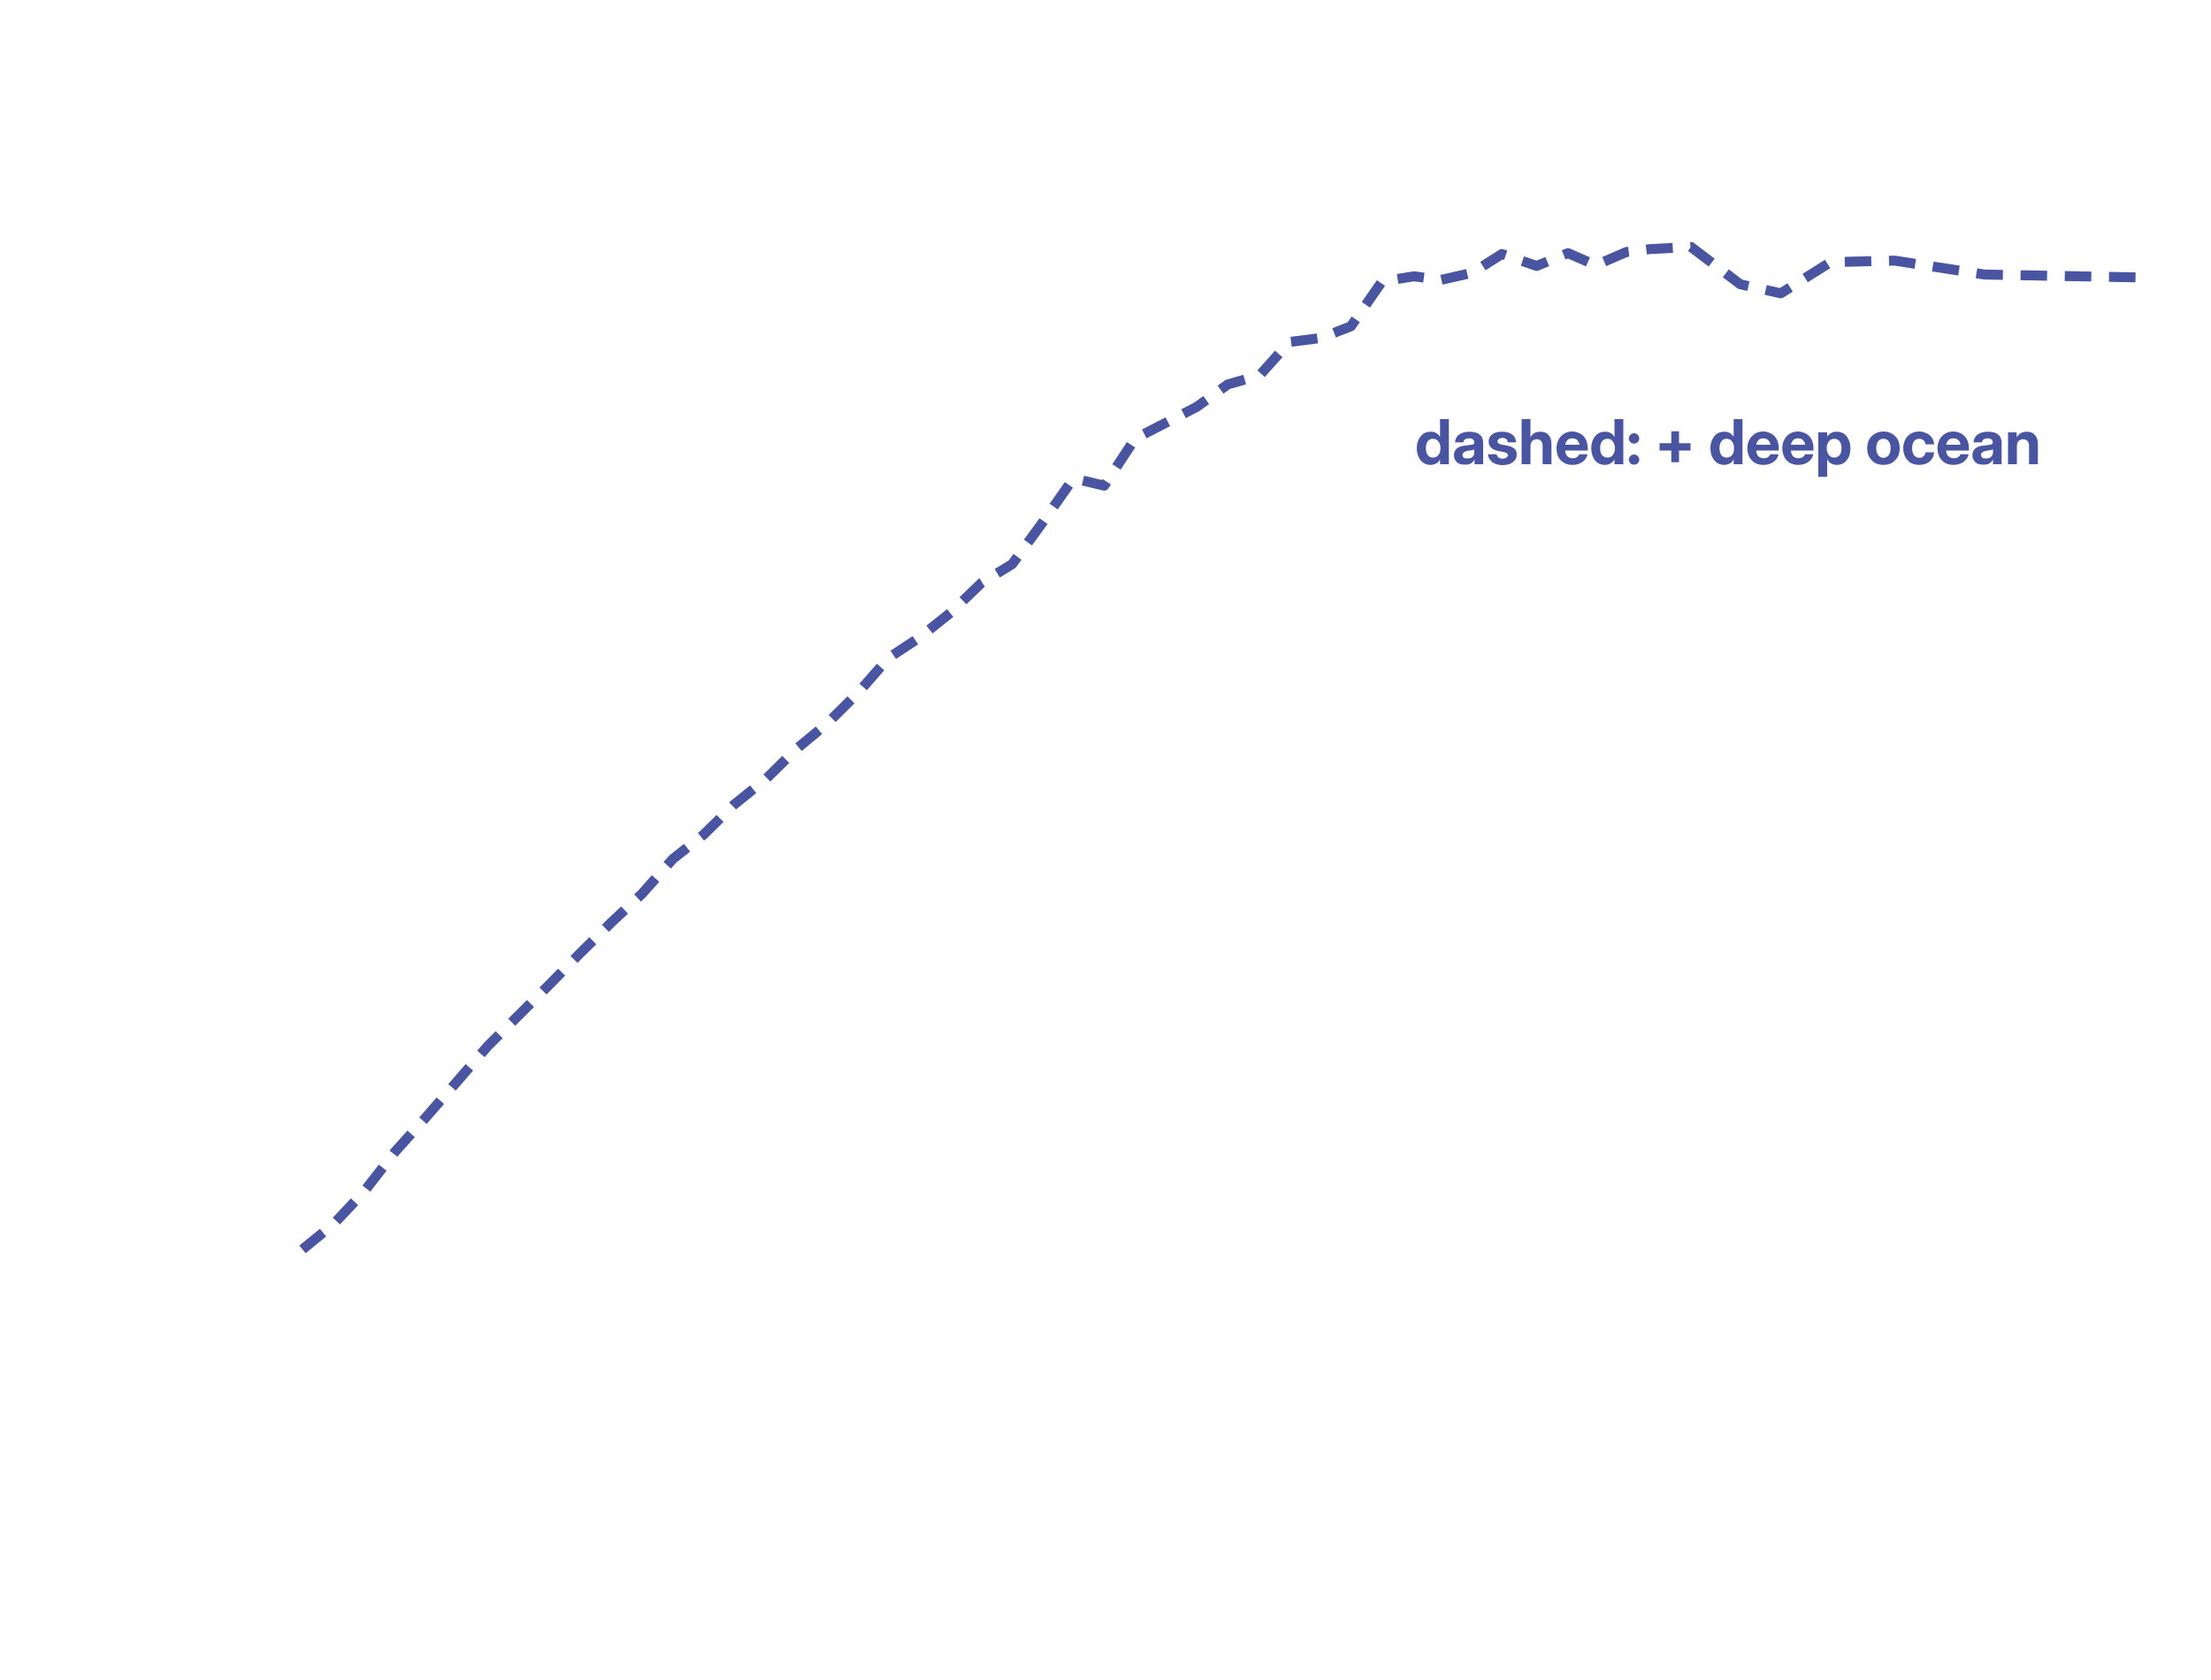
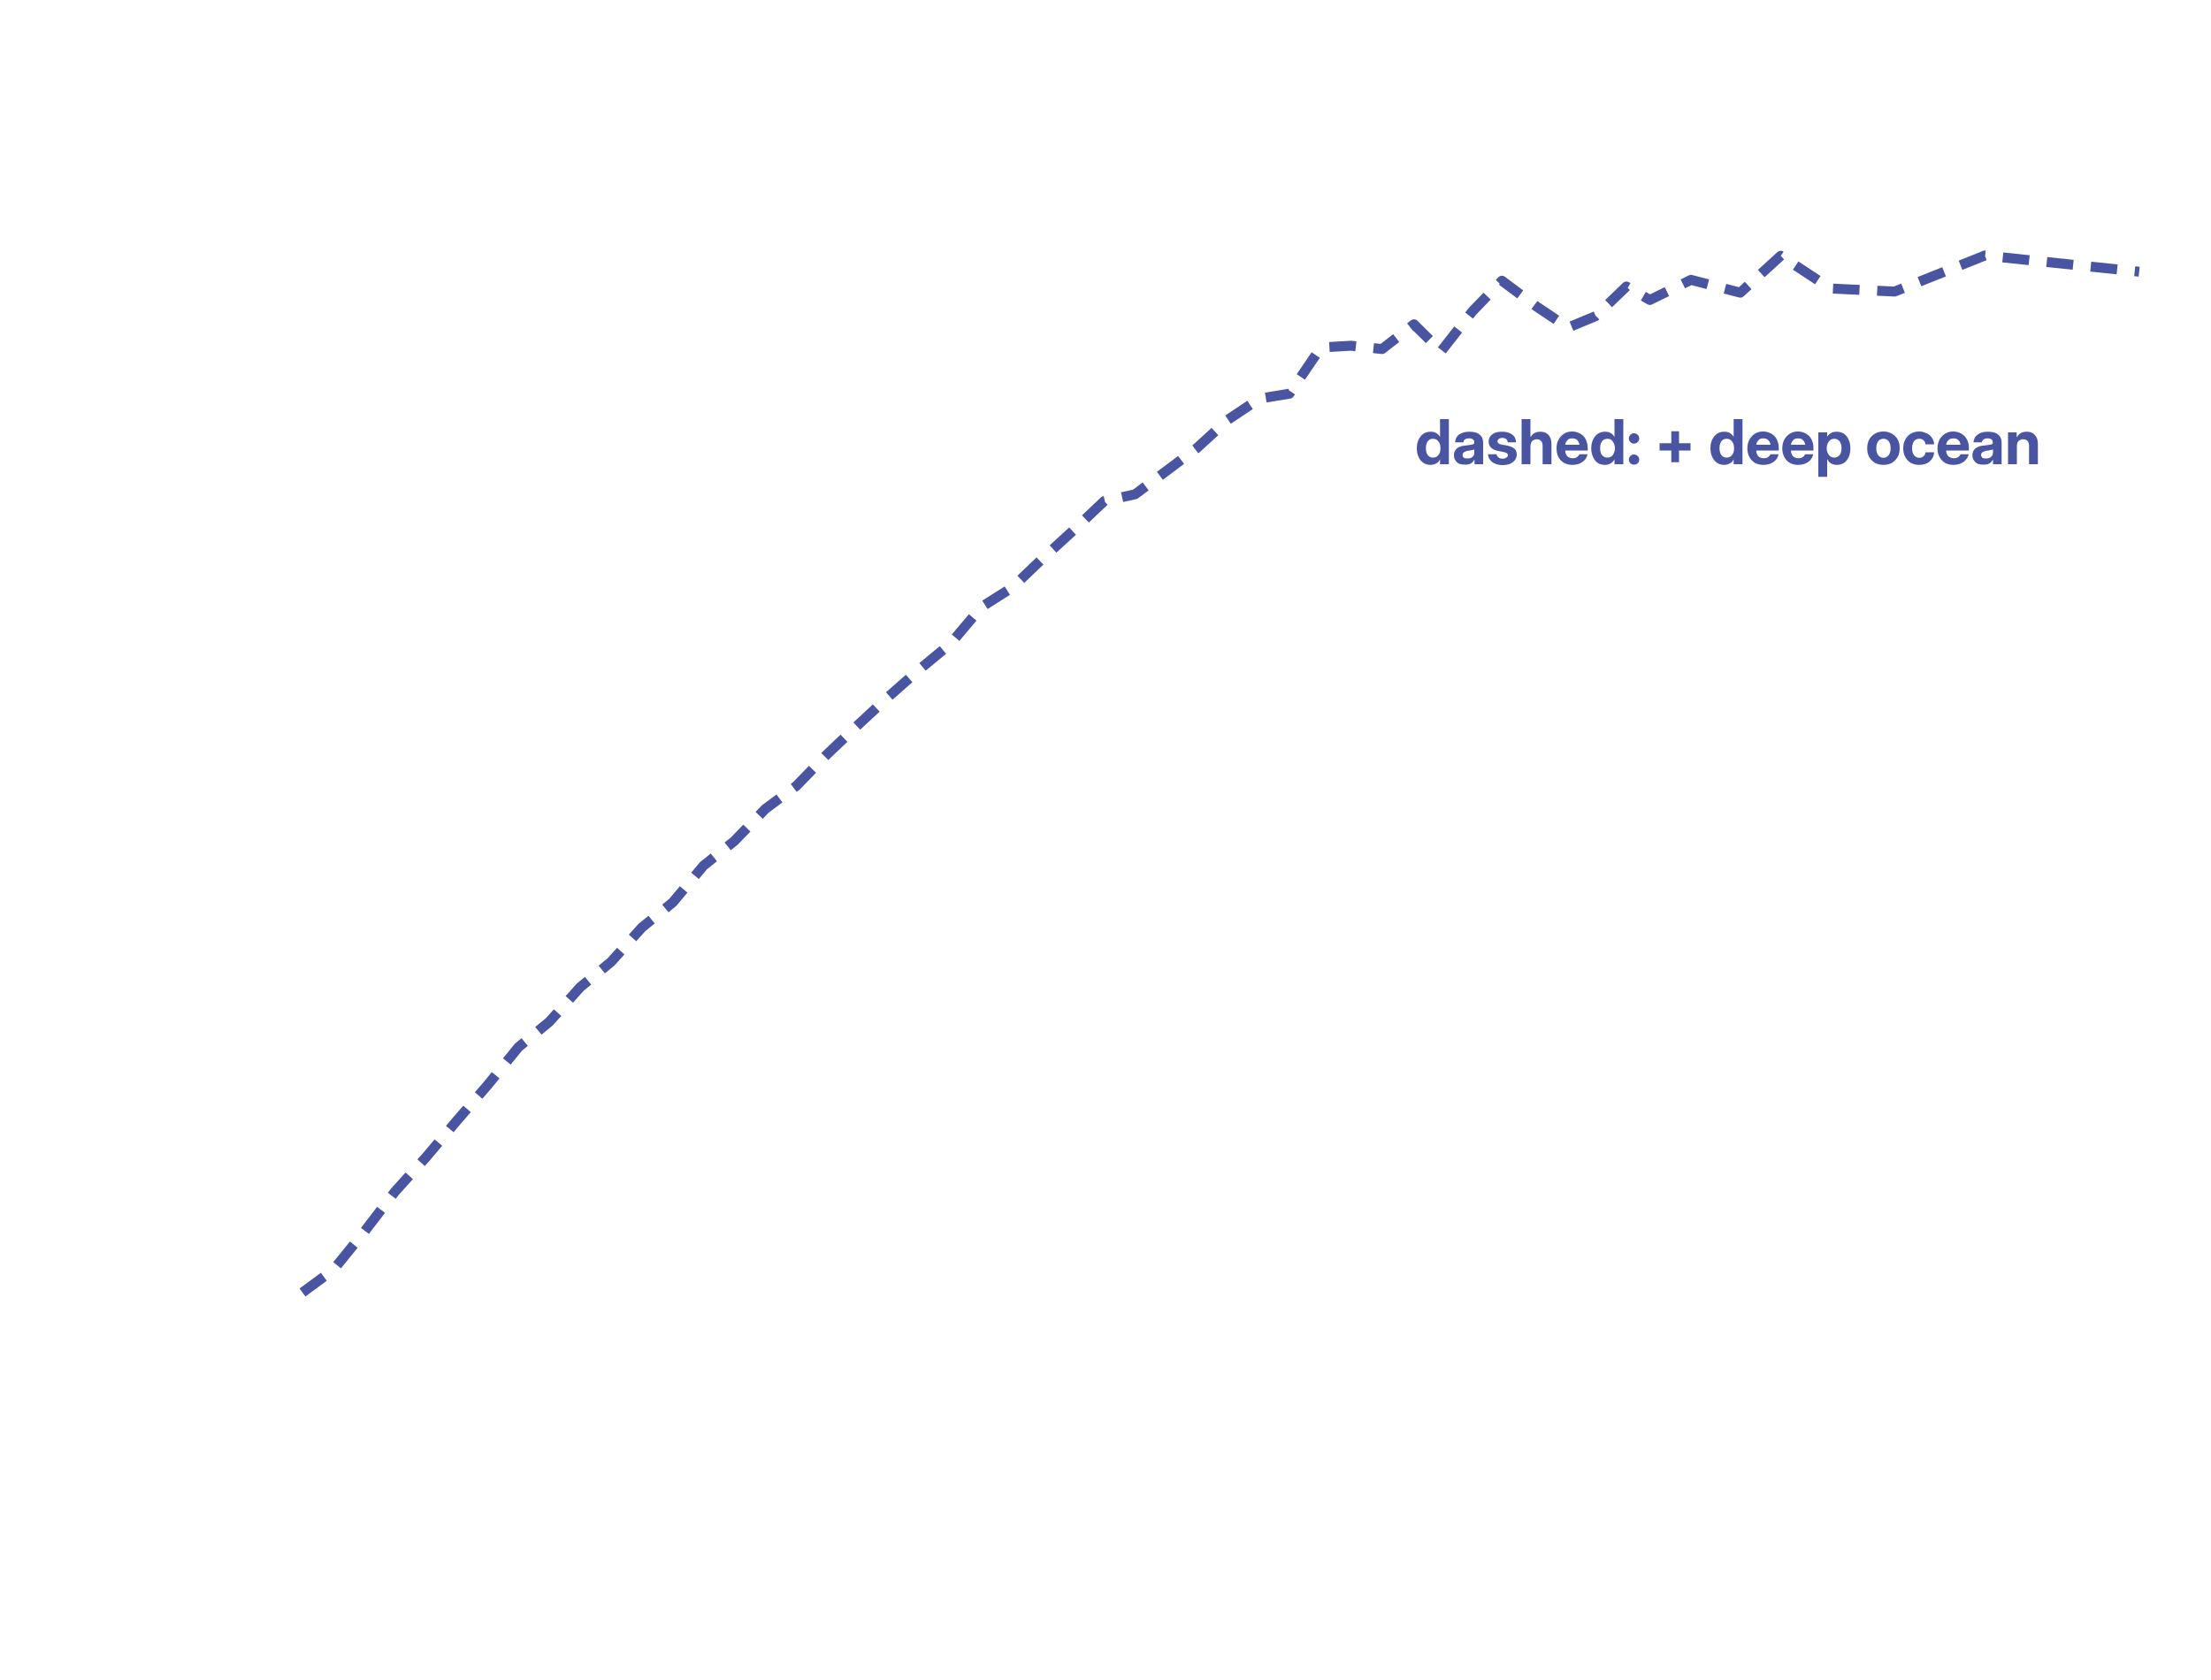
<svg xmlns="http://www.w3.org/2000/svg" viewBox="0 0 1000 760" width="1000" height="760">
-   <path d="M136.8 565.2 L150.8 553.8 L164.7 539.0 L178.7 521.0 L192.6 505.5 L206.6 489.4 L220.6 473.2 L234.5 459.4 L248.5 445.4 L262.4 431.2 L276.4 417.4 L290.3 404.4 L304.3 388.6 L318.2 377.6 L332.1 363.9 L346.2 352.6 L360.1 338.9 L374.1 327.3 L388.0 313.5 L401.8 297.7 L416.0 288.3 L429.9 277.2 L443.9 263.7 L457.8 255.2 L471.5 236.4 L485.5 216.4 L499.4 219.7 L513.4 198.4 L527.6 191.1 L541.2 184.1 L555.3 173.9 L569.7 169.8 L583.2 154.7 L597.4 152.9 L611.0 147.6 L625.1 127.3 L639.5 125.0 L651.8 126.6 L665.9 123.4 L679.3 114.9 L695.0 120.3 L709.2 114.5 L721.7 120.0 L735.6 114.0 L746.2 112.7 L764.8 111.7 L787.1 128.6 L805.4 132.7 L827.9 118.6 L856.9 117.9 L897.7 124.2 L967.5 125.5" fill="none" stroke="#4A55A2" stroke-width="4.5" stroke-linejoin="round" stroke-dasharray="12 8" />
+   <path d="M136.8 584.7 L150.8 574.4 L164.7 557.3 L178.7 539.0 L192.6 523.6 L206.6 507.0 L220.6 490.8 L234.5 473.7 L248.5 462.2 L262.4 446.6 L276.4 435.1 L290.3 419.6 L304.3 408.2 L318.2 391.6 L332.1 380.5 L346.2 365.9 L360.1 355.6 L374.1 341.2 L388.0 328.0 L401.8 315.2 L416.0 302.7 L429.9 291.2 L443.9 274.6 L457.8 265.8 L471.5 252.7 L485.5 239.9 L499.4 226.7 L513.4 223.6 L527.6 213.0 L541.2 202.8 L555.3 189.9 L569.7 180.3 L583.2 178.1 L597.4 157.2 L611.0 156.4 L625.1 157.9 L639.5 146.7 L651.8 158.9 L665.9 140.9 L679.3 127.0 L695.0 138.7 L709.2 148.2 L721.7 143.0 L735.6 129.6 L746.2 135.7 L764.8 126.6 L787.1 132.4 L805.4 115.7 L827.9 130.5 L856.9 131.9 L897.7 115.6 L967.5 122.9" fill="none" stroke="#4A55A2" stroke-width="4.5" stroke-linejoin="round" stroke-dasharray="12 8" />
  <path fill="#4A55A2" d="M647.0 210.3Q645.2 210.3 643.8 209.4Q642.3 208.4 641.6 206.7Q640.8 205.0 640.8 202.8Q640.8 200.5 641.6 198.9Q642.4 197.2 643.8 196.2Q645.2 195.3 647.0 195.3Q648.0 195.3 648.7 195.5Q649.5 195.8 650.2 196.3Q650.8 196.8 651.3 197.6H651.3V189.6H655.3V210.0H651.3V207.8H651.3Q650.9 208.6 650.3 209.2Q649.6 209.7 648.8 210.0Q648.0 210.3 647.0 210.3ZM648.1 207.0Q649.1 207.0 649.9 206.5Q650.6 206.0 651.1 205.0Q651.5 204.1 651.5 202.8Q651.5 201.5 651.1 200.5Q650.6 199.6 649.9 199.0Q649.1 198.5 648.1 198.5Q647.1 198.5 646.4 199.0Q645.7 199.5 645.3 200.5Q644.9 201.4 644.9 202.8Q644.9 204.1 645.3 205.1Q645.7 206.0 646.4 206.5Q647.1 207.0 648.1 207.0Z M662.6 210.2Q661.1 210.2 660.0 209.8Q658.9 209.3 658.3 208.3Q657.6 207.4 657.6 205.9Q657.6 204.7 658.1 203.9Q658.5 203.1 659.3 202.6Q660.1 202.1 661.1 201.8Q662.1 201.6 663.2 201.5Q664.6 201.3 665.3 201.2Q666.1 201.1 666.5 200.9Q666.8 200.6 666.8 200.2V200.1Q666.8 199.5 666.5 199.1Q666.2 198.7 665.7 198.5Q665.2 198.3 664.5 198.3Q663.7 198.3 663.1 198.5Q662.6 198.7 662.2 199.1Q661.9 199.6 661.9 200.1H658.1Q658.2 198.6 659.0 197.5Q659.7 196.5 661.2 195.9Q662.6 195.3 664.6 195.3Q666.0 195.3 667.2 195.6Q668.4 195.9 669.2 196.6Q670.0 197.2 670.4 198.1Q670.8 199.1 670.8 200.2V210.0H666.9V208.0H666.8Q666.4 208.7 665.9 209.2Q665.3 209.7 664.5 210.0Q663.7 210.2 662.6 210.2ZM663.7 207.4Q664.7 207.4 665.4 207.1Q666.1 206.7 666.5 206.1Q666.8 205.5 666.8 204.7V203.3Q666.7 203.4 666.4 203.5Q666.1 203.5 665.7 203.6Q665.3 203.7 664.9 203.8Q664.4 203.9 663.9 203.9Q663.2 204.0 662.7 204.3Q662.1 204.5 661.8 204.9Q661.5 205.2 661.5 205.8Q661.5 206.3 661.7 206.7Q662.0 207.1 662.5 207.3Q663.0 207.4 663.7 207.4Z M679.6 210.4Q677.8 210.4 676.3 209.8Q674.8 209.2 674.0 208.1Q673.1 207.0 673.0 205.5H676.9Q677.0 206.4 677.7 206.9Q678.4 207.5 679.6 207.5Q680.7 207.5 681.3 207.0Q682.0 206.6 682.0 205.9Q682.0 205.4 681.5 205.0Q681.0 204.7 680.1 204.5L677.6 204.0Q675.5 203.6 674.4 202.5Q673.3 201.5 673.3 199.8Q673.3 198.4 674.0 197.4Q674.8 196.4 676.1 195.8Q677.5 195.3 679.4 195.3Q681.3 195.3 682.7 195.9Q684.1 196.5 684.9 197.5Q685.6 198.6 685.7 200.1H681.9Q681.9 199.3 681.3 198.7Q680.6 198.1 679.5 198.1Q678.5 198.1 677.9 198.6Q677.3 199.0 677.3 199.6Q677.3 200.2 677.8 200.6Q678.2 200.9 679.0 201.1L681.8 201.6Q684.0 202.1 685.0 203.0Q686.0 204.0 686.0 205.6Q686.0 207.0 685.2 208.1Q684.4 209.2 683.0 209.8Q681.5 210.4 679.6 210.4Z M692.2 202.0V210.0H688.2V189.6H692.2V199.3H691.5Q692.2 197.4 693.4 196.3Q694.7 195.3 696.7 195.3Q698.2 195.3 699.3 195.9Q700.5 196.6 701.1 197.9Q701.7 199.1 701.7 201.0V210.0H697.7V201.7Q697.7 200.2 697.0 199.5Q696.3 198.7 695.1 198.7Q694.2 198.7 693.6 199.1Q692.9 199.4 692.6 200.1Q692.2 200.9 692.2 202.0Z M711.2 210.3Q709.0 210.3 707.4 209.4Q705.7 208.4 704.8 206.7Q704.0 205.0 704.0 202.8Q704.0 200.6 704.9 198.9Q705.8 197.2 707.4 196.2Q709.0 195.2 711.0 195.2Q712.6 195.2 713.9 195.8Q715.2 196.3 716.2 197.3Q717.1 198.3 717.6 199.7Q718.1 201.1 718.1 202.7V203.8H705.4V201.2H716.2L714.4 201.8Q714.4 200.7 714.0 200.0Q713.6 199.2 712.9 198.7Q712.1 198.3 711.1 198.3Q710.1 198.3 709.4 198.7Q708.7 199.2 708.3 200.0Q707.9 200.7 707.9 201.8V203.6Q707.9 204.7 708.3 205.5Q708.7 206.4 709.4 206.8Q710.2 207.3 711.3 207.3Q712.1 207.3 712.7 207.1Q713.3 206.8 713.7 206.4Q714.1 206.0 714.3 205.5H718.0Q717.7 206.9 716.8 208.0Q715.8 209.1 714.4 209.7Q712.9 210.3 711.2 210.3Z M725.9 210.3Q724.0 210.3 722.6 209.4Q721.2 208.4 720.5 206.7Q719.7 205.0 719.7 202.8Q719.7 200.5 720.5 198.9Q721.3 197.2 722.7 196.2Q724.1 195.3 725.9 195.3Q726.8 195.3 727.6 195.5Q728.4 195.8 729.1 196.3Q729.7 196.8 730.1 197.6H730.2V189.6H734.2V210.0H730.2V207.8H730.2Q729.8 208.6 729.1 209.2Q728.5 209.7 727.7 210.0Q726.9 210.3 725.9 210.3ZM727.0 207.0Q728.0 207.0 728.8 206.5Q729.5 206.0 729.9 205.0Q730.4 204.1 730.4 202.8Q730.4 201.5 729.9 200.5Q729.5 199.6 728.8 199.0Q728.0 198.5 727.0 198.5Q726.0 198.5 725.3 199.0Q724.5 199.5 724.1 200.5Q723.7 201.4 723.7 202.8Q723.7 204.1 724.1 205.1Q724.5 206.0 725.3 206.5Q726.0 207.0 727.0 207.0Z M739.0 210.2Q738.1 210.2 737.4 209.6Q736.7 208.9 736.7 207.9Q736.7 207.0 737.4 206.3Q738.1 205.6 739.0 205.6Q740.0 205.6 740.7 206.3Q741.4 207.0 741.4 207.9Q741.4 208.9 740.7 209.6Q740.0 210.2 739.0 210.2ZM739.0 200.7Q738.1 200.7 737.4 200.0Q736.7 199.3 736.7 198.4Q736.7 197.4 737.4 196.7Q738.1 196.0 739.0 196.0Q740.0 196.0 740.7 196.7Q741.4 197.4 741.4 198.4Q741.4 199.3 740.7 200.0Q740.0 200.7 739.0 200.7Z M755.9 209.1V195.1H759.4V209.1ZM750.6 203.8V200.5H764.6V203.8Z M779.8 210.3Q778.0 210.3 776.6 209.4Q775.2 208.4 774.4 206.7Q773.6 205.0 773.6 202.8Q773.6 200.5 774.4 198.9Q775.2 197.2 776.6 196.2Q778.0 195.3 779.8 195.3Q780.8 195.3 781.6 195.5Q782.3 195.8 783.0 196.3Q783.6 196.8 784.1 197.6H784.1V189.6H788.1V210.0H784.1V207.8H784.1Q783.7 208.6 783.1 209.2Q782.4 209.7 781.6 210.0Q780.8 210.3 779.8 210.3ZM780.9 207.0Q781.9 207.0 782.7 206.5Q783.4 206.0 783.9 205.0Q784.3 204.1 784.3 202.8Q784.3 201.5 783.9 200.5Q783.4 199.6 782.7 199.0Q781.9 198.5 780.9 198.5Q779.9 198.5 779.2 199.0Q778.5 199.5 778.1 200.5Q777.7 201.4 777.7 202.8Q777.7 204.1 778.1 205.1Q778.5 206.0 779.2 206.5Q779.9 207.0 780.9 207.0Z M797.6 210.3Q795.4 210.3 793.7 209.4Q792.1 208.4 791.2 206.7Q790.3 205.0 790.3 202.8Q790.3 200.6 791.2 198.9Q792.2 197.2 793.7 196.2Q795.3 195.2 797.4 195.2Q799.0 195.2 800.3 195.8Q801.6 196.3 802.6 197.3Q803.5 198.3 804.0 199.7Q804.5 201.1 804.5 202.7V203.8H791.8V201.2H802.6L800.8 201.8Q800.8 200.7 800.4 200.0Q800.0 199.2 799.2 198.7Q798.5 198.3 797.5 198.3Q796.5 198.3 795.8 198.7Q795.1 199.2 794.7 200.0Q794.3 200.7 794.3 201.8V203.6Q794.3 204.7 794.7 205.5Q795.1 206.4 795.8 206.8Q796.6 207.3 797.7 207.3Q798.5 207.3 799.1 207.1Q799.7 206.8 800.1 206.4Q800.5 206.0 800.7 205.5H804.4Q804.1 206.9 803.2 208.0Q802.2 209.1 800.8 209.7Q799.3 210.3 797.6 210.3Z M813.3 210.3Q811.1 210.3 809.5 209.4Q807.8 208.4 807.0 206.7Q806.1 205.0 806.1 202.8Q806.1 200.6 807.0 198.9Q807.9 197.2 809.5 196.2Q811.1 195.2 813.1 195.2Q814.7 195.2 816.0 195.8Q817.3 196.3 818.3 197.3Q819.2 198.3 819.7 199.7Q820.2 201.1 820.2 202.7V203.8H807.5V201.2H818.3L816.5 201.8Q816.5 200.7 816.1 200.0Q815.7 199.2 815.0 198.7Q814.2 198.3 813.2 198.3Q812.2 198.3 811.5 198.7Q810.8 199.2 810.4 200.0Q810.0 200.7 810.0 201.8V203.6Q810.0 204.7 810.4 205.5Q810.8 206.4 811.5 206.8Q812.3 207.3 813.4 207.3Q814.2 207.3 814.8 207.1Q815.4 206.8 815.8 206.4Q816.2 206.0 816.4 205.5H820.1Q819.8 206.9 818.9 208.0Q817.9 209.1 816.5 209.7Q815.0 210.3 813.3 210.3Z M822.4 215.7V195.6H826.4V197.5H826.4Q826.9 196.8 827.5 196.3Q828.2 195.8 829.0 195.5Q829.8 195.3 830.7 195.3Q832.6 195.3 834.0 196.2Q835.4 197.2 836.1 198.9Q836.9 200.5 836.9 202.8Q836.9 205.0 836.2 206.7Q835.4 208.4 834.0 209.4Q832.6 210.3 830.7 210.3Q829.7 210.3 828.9 210.0Q828.1 209.7 827.5 209.2Q826.9 208.7 826.5 207.8H826.4V215.7ZM829.6 207.0Q830.6 207.0 831.3 206.5Q832.1 206.0 832.5 205.1Q832.9 204.1 832.9 202.8Q832.9 201.4 832.5 200.5Q832.1 199.5 831.3 199.0Q830.6 198.5 829.6 198.5Q828.6 198.5 827.9 199.0Q827.1 199.6 826.7 200.5Q826.2 201.5 826.2 202.8Q826.2 204.1 826.7 205.0Q827.1 206.0 827.9 206.5Q828.6 207.0 829.6 207.0Z M851.9 210.3Q849.7 210.3 848.0 209.4Q846.4 208.4 845.4 206.7Q844.5 205.1 844.5 202.8Q844.5 200.5 845.4 198.8Q846.4 197.1 848.0 196.2Q849.7 195.2 851.9 195.2Q854.0 195.2 855.7 196.2Q857.3 197.1 858.3 198.8Q859.2 200.5 859.2 202.8Q859.2 205.1 858.3 206.7Q857.3 208.4 855.7 209.4Q854.0 210.3 851.9 210.3ZM851.9 207.1Q852.8 207.1 853.6 206.5Q854.3 206.0 854.7 205.1Q855.1 204.1 855.1 202.8Q855.1 201.4 854.7 200.5Q854.3 199.5 853.6 199.0Q852.8 198.5 851.9 198.5Q850.9 198.5 850.1 199.0Q849.4 199.5 849.0 200.5Q848.6 201.4 848.6 202.8Q848.6 204.1 849.0 205.1Q849.4 206.0 850.1 206.5Q850.9 207.1 851.9 207.1Z M868.0 210.3Q865.9 210.3 864.2 209.4Q862.6 208.4 861.7 206.7Q860.8 205.0 860.8 202.8Q860.8 200.6 861.7 198.9Q862.6 197.1 864.2 196.2Q865.9 195.2 868.0 195.2Q869.4 195.2 870.6 195.7Q871.8 196.1 872.7 196.8Q873.6 197.6 874.2 198.7Q874.7 199.7 874.8 201.0H870.9Q870.8 200.4 870.6 200.0Q870.4 199.5 870.0 199.2Q869.7 198.8 869.2 198.7Q868.7 198.5 868.1 198.5Q867.1 198.5 866.3 199.0Q865.6 199.5 865.2 200.5Q864.8 201.5 864.8 202.8Q864.8 204.1 865.2 205.1Q865.6 206.0 866.3 206.5Q867.1 207.1 868.1 207.1Q868.7 207.1 869.2 206.9Q869.6 206.7 870.0 206.4Q870.3 206.1 870.6 205.6Q870.8 205.1 870.9 204.6H874.8Q874.7 205.8 874.2 206.9Q873.7 207.9 872.8 208.7Q871.9 209.5 870.7 209.9Q869.5 210.3 868.0 210.3Z M883.5 210.3Q881.4 210.3 879.7 209.4Q878.1 208.4 877.2 206.7Q876.3 205.0 876.3 202.8Q876.3 200.6 877.2 198.9Q878.1 197.2 879.7 196.2Q881.3 195.2 883.4 195.2Q885.0 195.2 886.3 195.8Q887.6 196.3 888.5 197.3Q889.5 198.3 890.0 199.7Q890.5 201.1 890.5 202.7V203.8H877.8V201.2H888.6L886.7 201.8Q886.7 200.7 886.4 200.0Q886.0 199.2 885.2 198.7Q884.5 198.3 883.5 198.3Q882.5 198.3 881.8 198.7Q881.0 199.2 880.6 200.0Q880.2 200.7 880.2 201.8V203.6Q880.2 204.7 880.6 205.5Q881.0 206.4 881.8 206.8Q882.6 207.3 883.7 207.3Q884.4 207.3 885.1 207.1Q885.7 206.8 886.1 206.4Q886.5 206.0 886.7 205.5H890.4Q890.1 206.9 889.1 208.0Q888.2 209.1 886.7 209.7Q885.3 210.3 883.5 210.3Z M897.1 210.2Q895.6 210.2 894.5 209.8Q893.4 209.3 892.8 208.3Q892.1 207.4 892.1 205.9Q892.1 204.7 892.6 203.9Q893.0 203.1 893.8 202.6Q894.6 202.1 895.6 201.8Q896.6 201.6 897.8 201.5Q899.1 201.3 899.9 201.2Q900.6 201.1 901.0 200.9Q901.3 200.6 901.3 200.2V200.1Q901.3 199.5 901.0 199.1Q900.8 198.7 900.2 198.5Q899.7 198.3 899.0 198.3Q898.2 198.3 897.7 198.5Q897.1 198.7 896.8 199.1Q896.4 199.6 896.4 200.1H892.6Q892.7 198.6 893.5 197.5Q894.3 196.5 895.7 195.9Q897.1 195.3 899.1 195.3Q900.6 195.3 901.7 195.6Q902.9 195.9 903.7 196.6Q904.5 197.2 904.9 198.1Q905.3 199.1 905.3 200.2V210.0H901.4V208.0H901.3Q900.9 208.7 900.4 209.2Q899.8 209.7 899.0 210.0Q898.2 210.2 897.1 210.2ZM898.2 207.4Q899.2 207.4 899.9 207.1Q900.6 206.7 901.0 206.1Q901.4 205.5 901.4 204.7V203.3Q901.2 203.4 900.9 203.5Q900.6 203.5 900.2 203.6Q899.8 203.7 899.4 203.8Q898.9 203.9 898.4 203.9Q897.8 204.0 897.2 204.3Q896.6 204.5 896.3 204.9Q896.0 205.2 896.0 205.8Q896.0 206.3 896.3 206.7Q896.5 207.1 897.0 207.3Q897.5 207.4 898.2 207.4Z M912.2 202.0V210.0H908.2V195.6H912.1V199.3H911.4Q912.1 197.4 913.4 196.3Q914.7 195.3 916.6 195.3Q918.2 195.3 919.3 195.9Q920.4 196.6 921.1 197.9Q921.7 199.1 921.7 201.0V210.0H917.7V201.7Q917.7 200.2 917.0 199.5Q916.3 198.7 915.0 198.7Q914.2 198.7 913.5 199.1Q912.9 199.4 912.5 200.1Q912.2 200.9 912.2 202.0Z" />
</svg>
